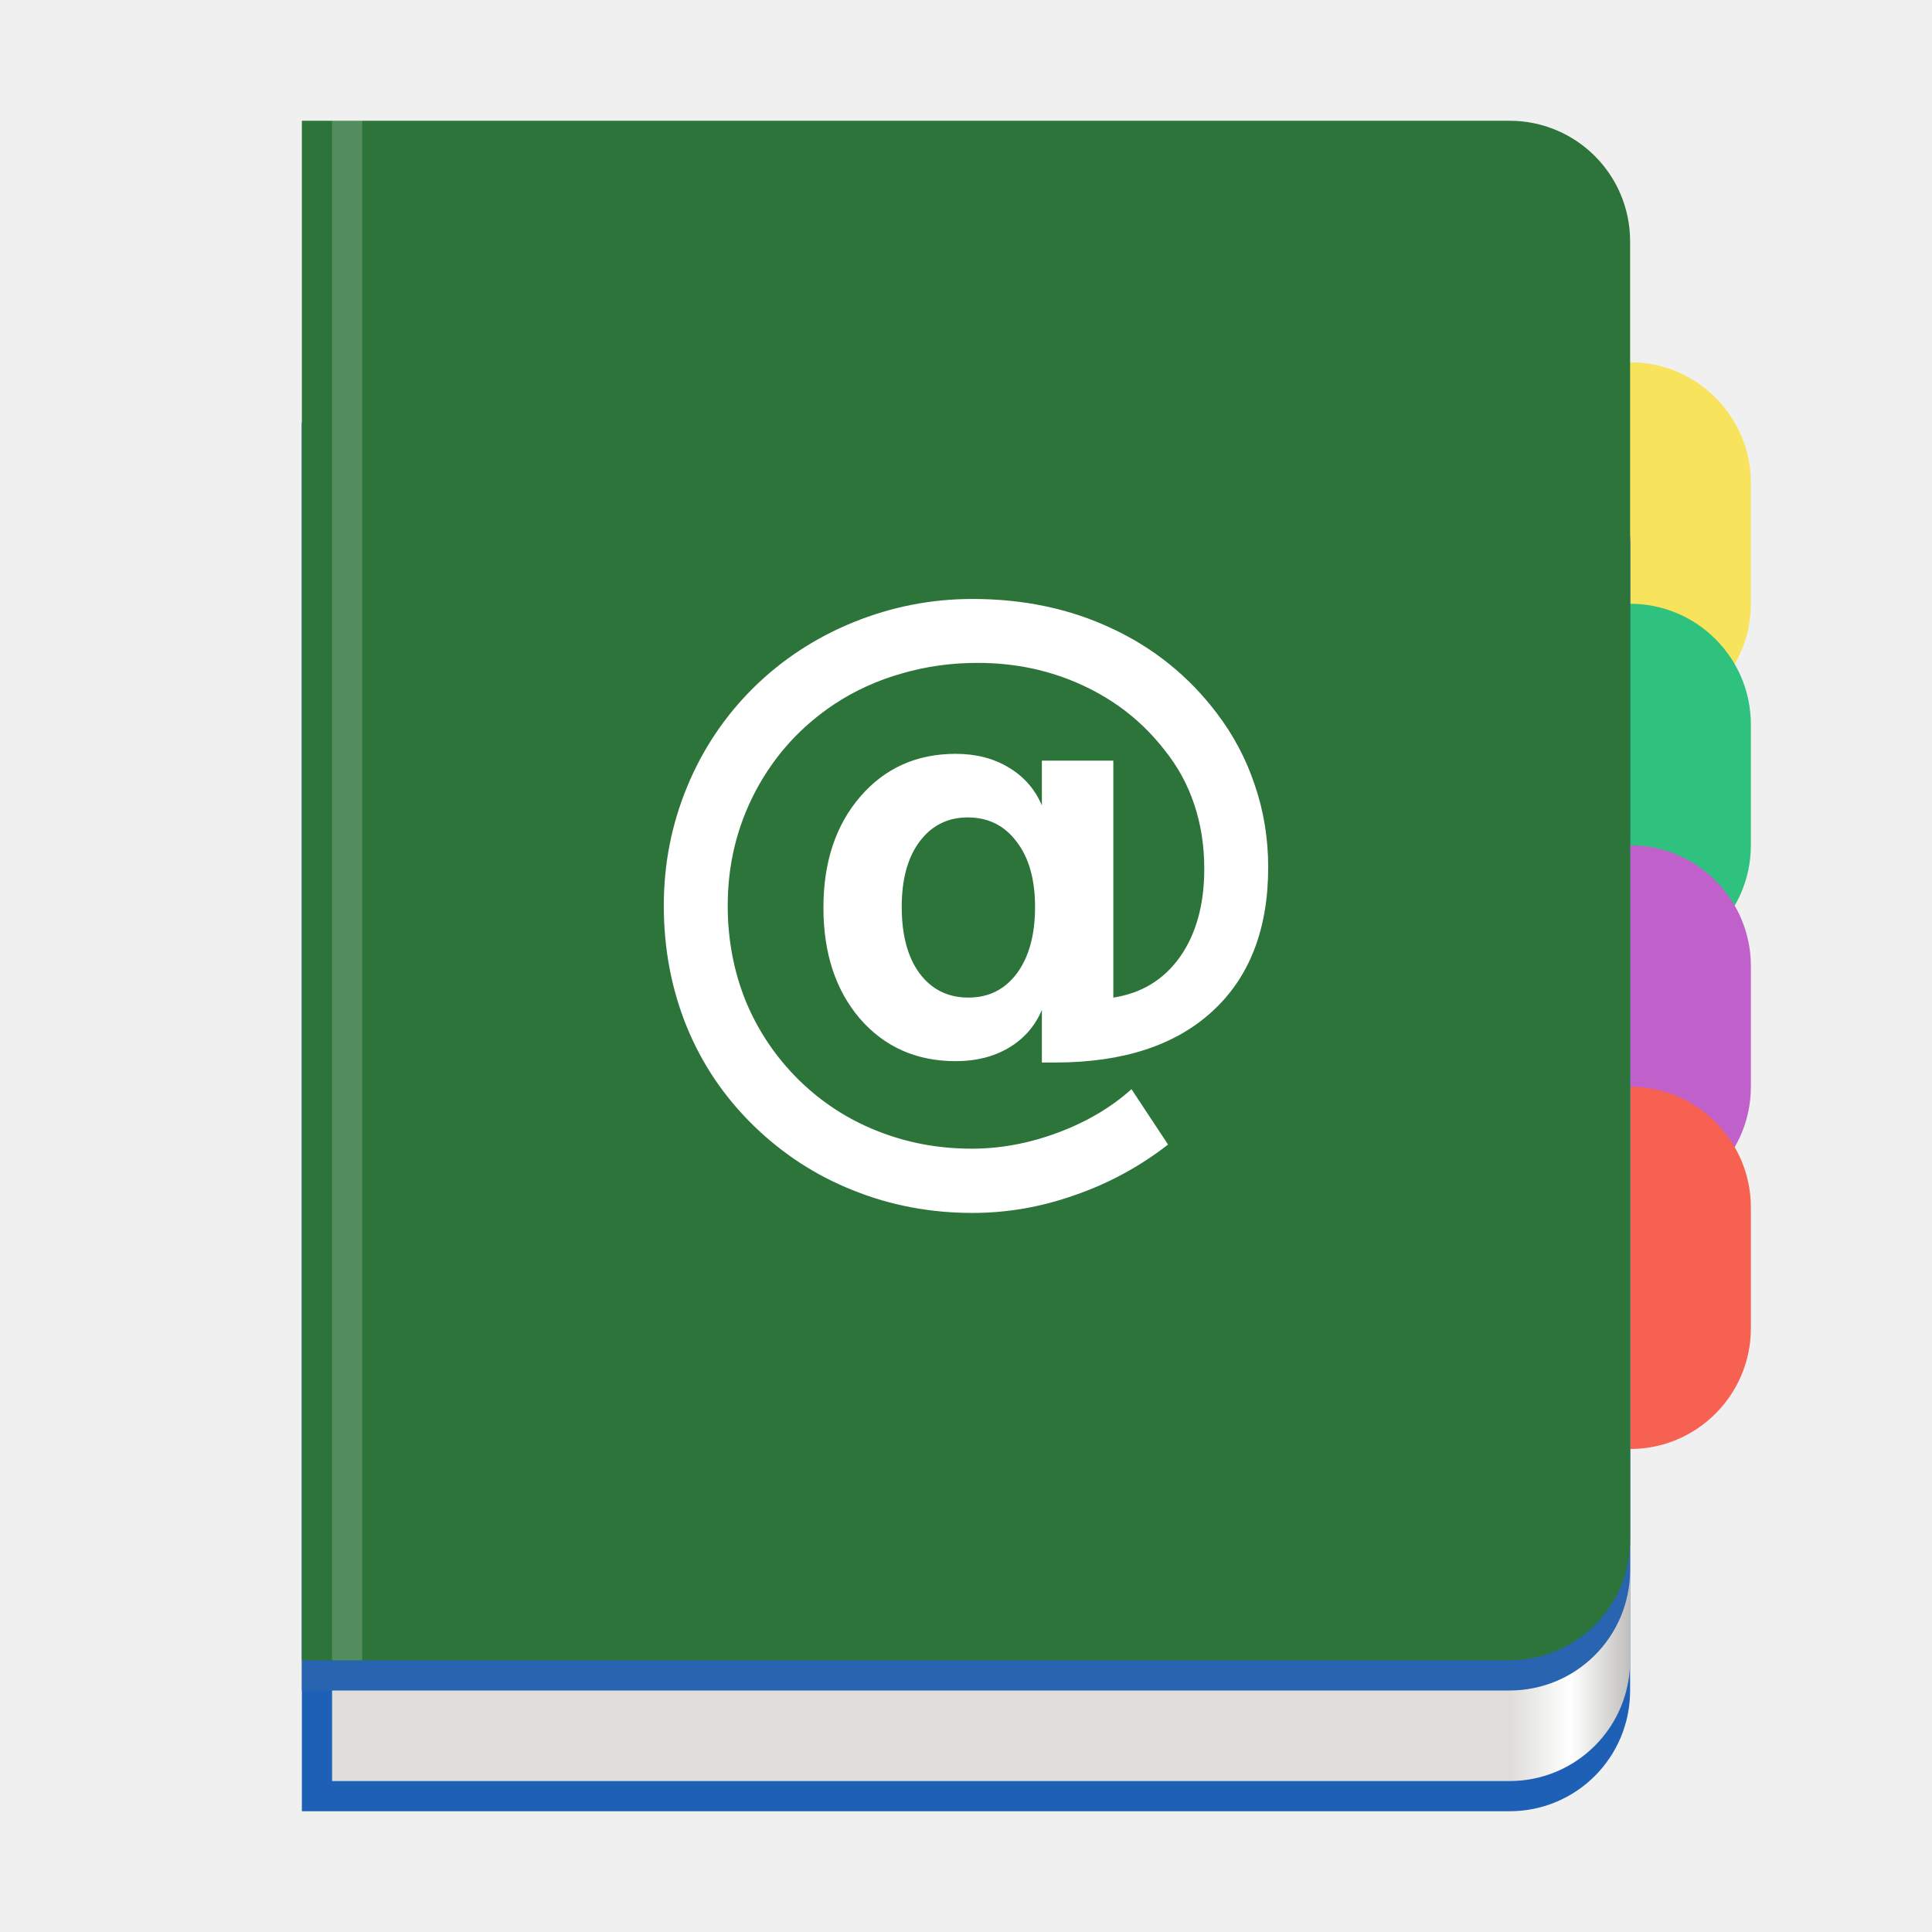
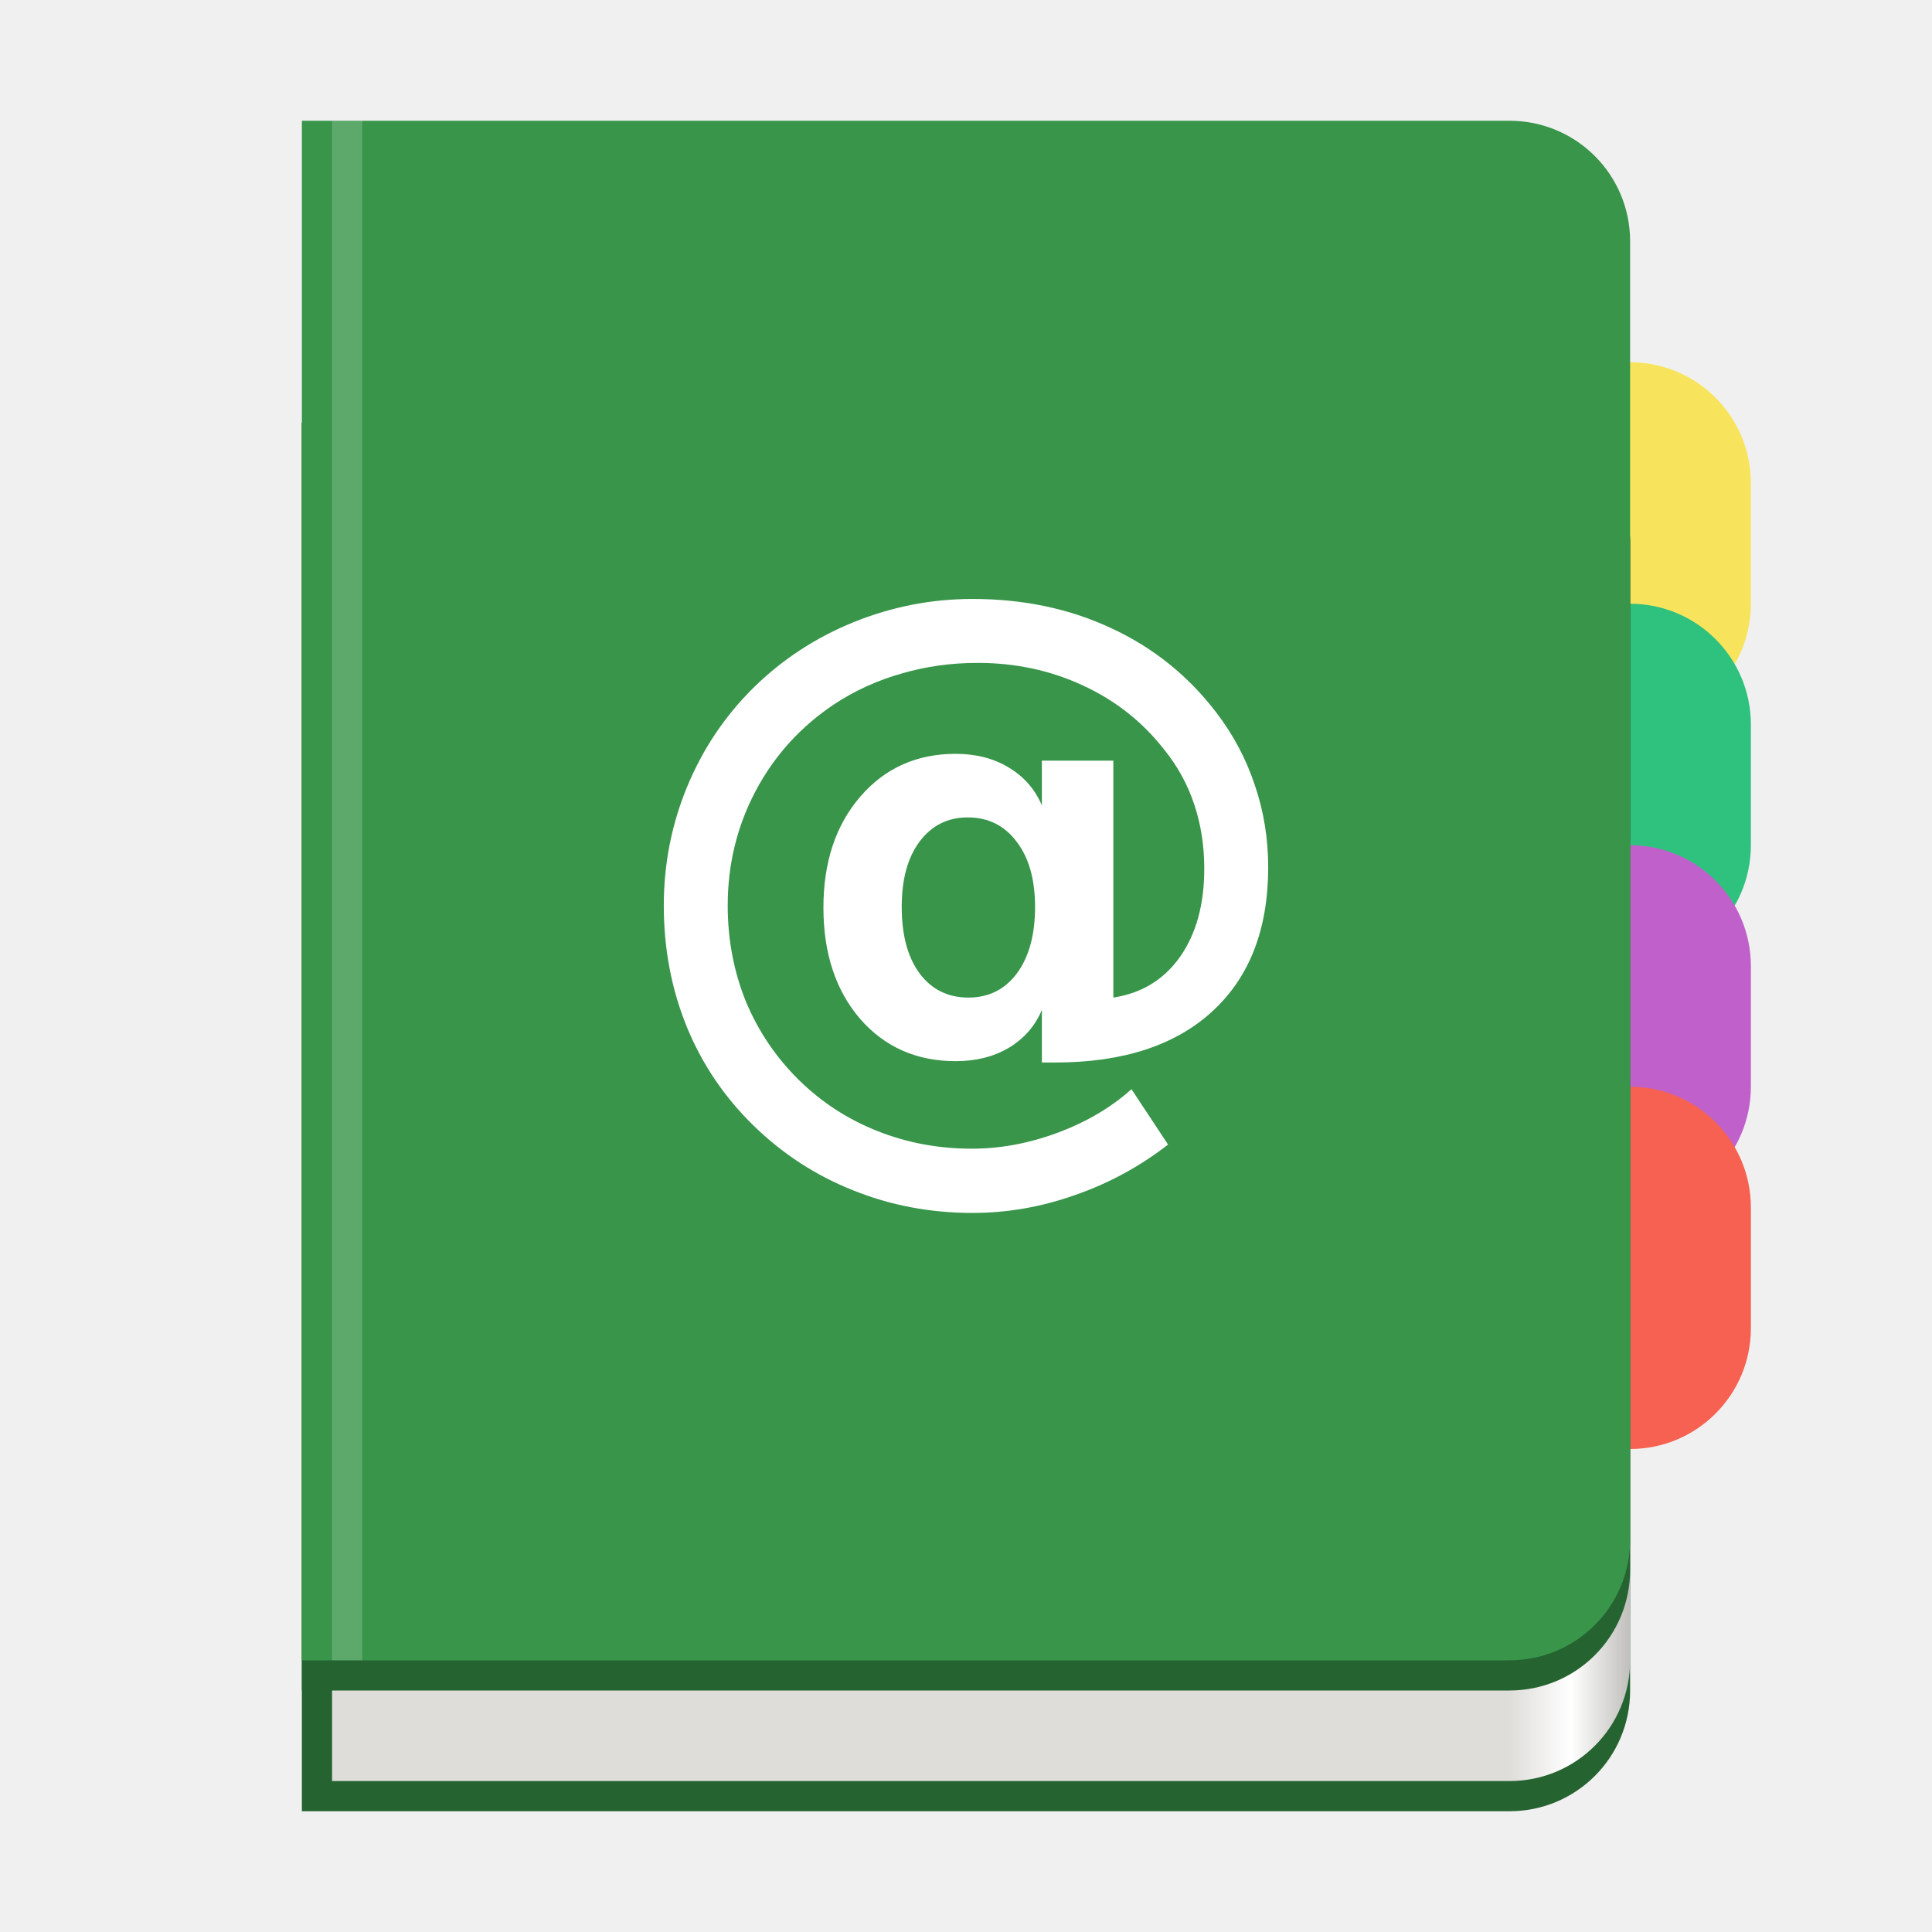
<svg xmlns="http://www.w3.org/2000/svg" xmlns:xlink="http://www.w3.org/1999/xlink" viewBox="0 0 128 128" style="display:inline;enable-background:new" version="1.0" id="svg11300" height="128" width="128">
  <defs id="defs3">
    <linearGradient id="linearGradient1458">
      <stop id="stop1452" offset="0" style="stop-color:#deddda;stop-opacity:1" />
      <stop style="stop-color:#ffffff;stop-opacity:1" offset="0.511" id="stop1454" />
      <stop id="stop1456" offset="1" style="stop-color:#c0bfbc;stop-opacity:1" />
    </linearGradient>
    <linearGradient gradientTransform="translate(0,640)" gradientUnits="userSpaceOnUse" y2="120" x2="416" y1="120" x1="384" id="linearGradient1053-2" xlink:href="#linearGradient1458" />
  </defs>
  <g transform="translate(0,-172)" style="display:inline" id="layer1">
    <g style="display:none" id="layer3">
      <circle style="display:inline;opacity:0.1;vector-effect:none;fill:none;fill-opacity:1;stroke:#000000;stroke-width:0.99;stroke-linecap:butt;stroke-linejoin:miter;stroke-miterlimit:4;stroke-dasharray:0.99, 0.99;stroke-dashoffset:0;stroke-opacity:1;marker:none;marker-start:none;marker-mid:none;marker-end:none;paint-order:normal;enable-background:new" id="circle2892" r="59.504" cy="236" cx="64" />
      <rect style="display:inline;opacity:0.1;vector-effect:none;fill:none;fill-opacity:1;stroke:#000000;stroke-width:0.99;stroke-linecap:butt;stroke-linejoin:miter;stroke-miterlimit:4;stroke-dasharray:0.99, 0.99;stroke-dashoffset:0;stroke-opacity:1;marker:none;marker-start:none;marker-mid:none;marker-end:none;paint-order:normal;enable-background:new" id="rect2894" width="87.01" height="111.01" x="20.495" y="180.495" rx="8.701" ry="7.929" />
      <rect style="display:inline;opacity:0.1;vector-effect:none;fill:none;fill-opacity:1;stroke:#000000;stroke-width:0.99;stroke-linecap:butt;stroke-linejoin:miter;stroke-miterlimit:4;stroke-dasharray:0.99, 0.99;stroke-dashoffset:0;stroke-opacity:1;marker:none;marker-start:none;marker-mid:none;marker-end:none;paint-order:normal;enable-background:new" id="rect2896" width="103.01" height="103.01" x="12.495" y="184.495" rx="7.924" ry="7.924" />
      <rect style="display:inline;opacity:0.1;vector-effect:none;fill:none;fill-opacity:1;stroke:#000000;stroke-width:0.99;stroke-linecap:butt;stroke-linejoin:miter;stroke-miterlimit:4;stroke-dasharray:0.99, 0.99;stroke-dashoffset:0;stroke-opacity:1;marker:none;marker-start:none;marker-mid:none;marker-end:none;paint-order:normal;enable-background:new" id="rect2898" width="111.01" height="87.01" x="8.495" y="200.495" rx="7.929" ry="8.701" />
      <path style="display:inline;fill:none;stroke:#55a263;stroke-width:2;stroke-linecap:butt;stroke-linejoin:miter;stroke-miterlimit:4;stroke-dasharray:none;stroke-opacity:1;enable-background:new" d="M 2.6203015e-5,289 H 128" id="path2900" />
    </g>
    <g style="display:inline" id="layer9">
      <g transform="translate(192.5,2.5)" id="g1308" style="display:inline;enable-background:new">
        <rect style="display:inline;opacity:1;fill:#f8e45c;fill-opacity:1;stroke:none;stroke-width:6;stroke-linecap:round;stroke-linejoin:miter;stroke-miterlimit:4;stroke-dasharray:none;stroke-dashoffset:0;stroke-opacity:1;marker:none;marker-start:none;marker-mid:none;marker-end:none;paint-order:normal;enable-background:new" id="rect1036-36" width="16" height="24" x="-92.5" y="193.5" rx="8" ry="8.003" />
        <rect style="display:inline;opacity:1;fill:#2ec27e;fill-opacity:1;stroke:none;stroke-width:6;stroke-linecap:round;stroke-linejoin:miter;stroke-miterlimit:4;stroke-dasharray:none;stroke-dashoffset:0;stroke-opacity:1;marker:none;marker-start:none;marker-mid:none;marker-end:none;paint-order:normal;enable-background:new" id="rect1036-3-7" width="16" height="24" x="-92.5" y="209.5" rx="8" ry="8.003" />
        <rect style="display:inline;opacity:1;fill:#c061cb;fill-opacity:1;stroke:none;stroke-width:6;stroke-linecap:round;stroke-linejoin:miter;stroke-miterlimit:4;stroke-dasharray:none;stroke-dashoffset:0;stroke-opacity:1;marker:none;marker-start:none;marker-mid:none;marker-end:none;paint-order:normal;enable-background:new" id="rect1036-3-3-5" width="16" height="24" x="-92.5" y="225.5" rx="8" ry="8.003" />
        <rect style="display:inline;opacity:1;fill:#f66151;fill-opacity:1;stroke:none;stroke-width:6;stroke-linecap:round;stroke-linejoin:miter;stroke-miterlimit:4;stroke-dasharray:none;stroke-dashoffset:0;stroke-opacity:1;marker:none;marker-start:none;marker-mid:none;marker-end:none;paint-order:normal;enable-background:new" id="rect1036-3-3-6-3" width="16" height="24" x="-92.5" y="241.5" rx="8" ry="8.003" />
        <g style="display:inline;enable-background:new" id="g1002" transform="matrix(0.25,0,0,0.25,-188.5,62.5)">
-           <path id="rect954-3" d="m 64,540 v 368 h 320 c 17.728,0 32,-14.272 32,-32 V 572 c 0,-17.728 -14.272,-32 -32,-32 z" style="display:inline;opacity:1;fill:#1d60b5;fill-opacity:1;stroke:none;stroke-width:24;stroke-linecap:butt;stroke-linejoin:miter;stroke-miterlimit:4;stroke-dasharray:none;stroke-dashoffset:0;stroke-opacity:1;marker:none;marker-start:none;marker-mid:none;marker-end:none;paint-order:normal;enable-background:new" />
+           <path id="rect954-3" d="m 64,540 v 368 h 320 c 17.728,0 32,-14.272 32,-32 V 572 c 0,-17.728 -14.272,-32 -32,-32 z" style="display:inline;opacity:1;fill:#256331;fill-opacity:1;stroke:none;stroke-width:24;stroke-linecap:butt;stroke-linejoin:miter;stroke-miterlimit:4;stroke-dasharray:none;stroke-dashoffset:0;stroke-opacity:1;marker:none;marker-start:none;marker-mid:none;marker-end:none;paint-order:normal;enable-background:new" />
          <path id="rect954-3-6-1" d="m 72,620 v 280 h 312 c 17.728,0 32,-14.272 32,-32 V 652 c 0,-17.728 -14.272,-32 -32,-32 z" style="display:inline;opacity:1;fill:url(#linearGradient1053-2);fill-opacity:1;stroke:none;stroke-width:24;stroke-linecap:butt;stroke-linejoin:miter;stroke-miterlimit:4;stroke-dasharray:none;stroke-dashoffset:0;stroke-opacity:1;marker:none;marker-start:none;marker-mid:none;marker-end:none;paint-order:normal;enable-background:new" />
-           <path id="rect954-3-2" d="m 64,540 v 336 h 320 c 17.728,0 32,-14.272 32,-32 V 572 c 0,-17.728 -14.272,-32 -32,-32 z" style="display:inline;opacity:1;fill:#2864b0;fill-opacity:1;stroke:none;stroke-width:24;stroke-linecap:butt;stroke-linejoin:miter;stroke-miterlimit:4;stroke-dasharray:none;stroke-dashoffset:0;stroke-opacity:1;marker:none;marker-start:none;marker-mid:none;marker-end:none;paint-order:normal;enable-background:new" />
-           <path id="rect954-3-2-9-0-3" d="m 64,460 v 408 h 320 c 17.728,0 32,-14.272 32,-32 V 492 c 0,-17.728 -14.272,-32 -32,-32 z" style="display:inline;opacity:1;fill:#2d743a;fill-opacity:1;stroke:none;stroke-width:24;stroke-linecap:butt;stroke-linejoin:miter;stroke-miterlimit:4;stroke-dasharray:none;stroke-dashoffset:0;stroke-opacity:1;marker:none;marker-start:none;marker-mid:none;marker-end:none;paint-order:normal;enable-background:new" />
+           <path id="rect954-3-2" d="m 64,540 v 336 h 320 c 17.728,0 32,-14.272 32,-32 V 572 c 0,-17.728 -14.272,-32 -32,-32 z" style="display:inline;opacity:1;fill:#256331;fill-opacity:1;stroke:none;stroke-width:24;stroke-linecap:butt;stroke-linejoin:miter;stroke-miterlimit:4;stroke-dasharray:none;stroke-dashoffset:0;stroke-opacity:1;marker:none;marker-start:none;marker-mid:none;marker-end:none;paint-order:normal;enable-background:new" />
+           <path id="rect954-3-2-9-0-3" d="m 64,460 v 408 h 320 c 17.728,0 32,-14.272 32,-32 V 492 c 0,-17.728 -14.272,-32 -32,-32 z" style="display:inline;opacity:1;fill:#38954a;fill-opacity:1;stroke:none;stroke-width:24;stroke-linecap:butt;stroke-linejoin:miter;stroke-miterlimit:4;stroke-dasharray:none;stroke-dashoffset:0;stroke-opacity:1;marker:none;marker-start:none;marker-mid:none;marker-end:none;paint-order:normal;enable-background:new" />
          <path style="display:inline;opacity:0.187;fill:#ffffff;fill-opacity:1;stroke:none;stroke-width:24;stroke-linecap:butt;stroke-linejoin:miter;stroke-miterlimit:4;stroke-dasharray:none;stroke-dashoffset:0;stroke-opacity:1;marker:none;marker-start:none;marker-mid:none;marker-end:none;paint-order:normal;enable-background:new" d="m 72,460 h 8 v 408 h -8 z" id="rect1366-2" />
        </g>
        <path d="m -132.758,229.59 q 0,2.786 1.178,4.394 1.2,1.608 3.239,1.608 2.016,0 3.216,-1.608 1.2,-1.631 1.2,-4.394 0,-2.741 -1.223,-4.326 -1.2,-1.608 -3.239,-1.608 -1.993,0 -3.194,1.608 -1.178,1.585 -1.178,4.326 z m 9.286,6.818 q -0.679,1.608 -2.197,2.514 -1.495,0.883 -3.511,0.883 -3.896,0 -6.342,-2.809 -2.424,-2.831 -2.424,-7.361 0,-4.53 2.446,-7.361 2.446,-2.831 6.319,-2.831 2.016,0 3.511,0.906 1.518,0.906 2.197,2.514 v -2.967 h 4.734 v 15.696 q 2.809,-0.43 4.417,-2.695 1.608,-2.288 1.608,-5.844 0,-2.265 -0.657,-4.235 -0.657,-1.993 -1.993,-3.647 -2.152,-2.763 -5.391,-4.258 -3.216,-1.495 -6.976,-1.495 -2.627,0 -5.028,0.702 -2.401,0.679 -4.439,2.016 -3.352,2.22 -5.232,5.753 -1.857,3.511 -1.857,7.61 0,3.375 1.2,6.342 1.223,2.944 3.511,5.209 2.265,2.22 5.187,3.375 2.944,1.178 6.274,1.178 2.854,0 5.708,-1.065 2.854,-1.065 4.87,-2.877 l 2.424,3.669 q -2.831,2.197 -6.183,3.352 -3.329,1.178 -6.772,1.178 -4.19,0 -7.905,-1.495 -3.715,-1.472 -6.614,-4.303 -2.899,-2.831 -4.417,-6.546 -1.518,-3.737 -1.518,-8.018 0,-4.122 1.54,-7.859 1.54,-3.737 4.394,-6.568 2.854,-2.809 6.636,-4.349 3.805,-1.54 7.882,-1.54 5.074,0 9.218,1.948 4.145,1.925 6.931,5.572 1.699,2.22 2.559,4.824 0.883,2.582 0.883,5.436 0,6.138 -3.692,9.535 -3.692,3.397 -10.419,3.397 h -0.883 z" style="font-style:normal;font-variant:normal;font-weight:bold;font-stretch:normal;font-size:185.545px;line-height:1.25;font-family:sans-serif;-inkscape-font-specification:'sans-serif Bold';letter-spacing:0px;word-spacing:0px;display:inline;opacity:1;fill:#ffffff;fill-opacity:1;stroke:none;stroke-width:0.25;enable-background:new" id="path882-5" />
      </g>
    </g>
  </g>
</svg>
